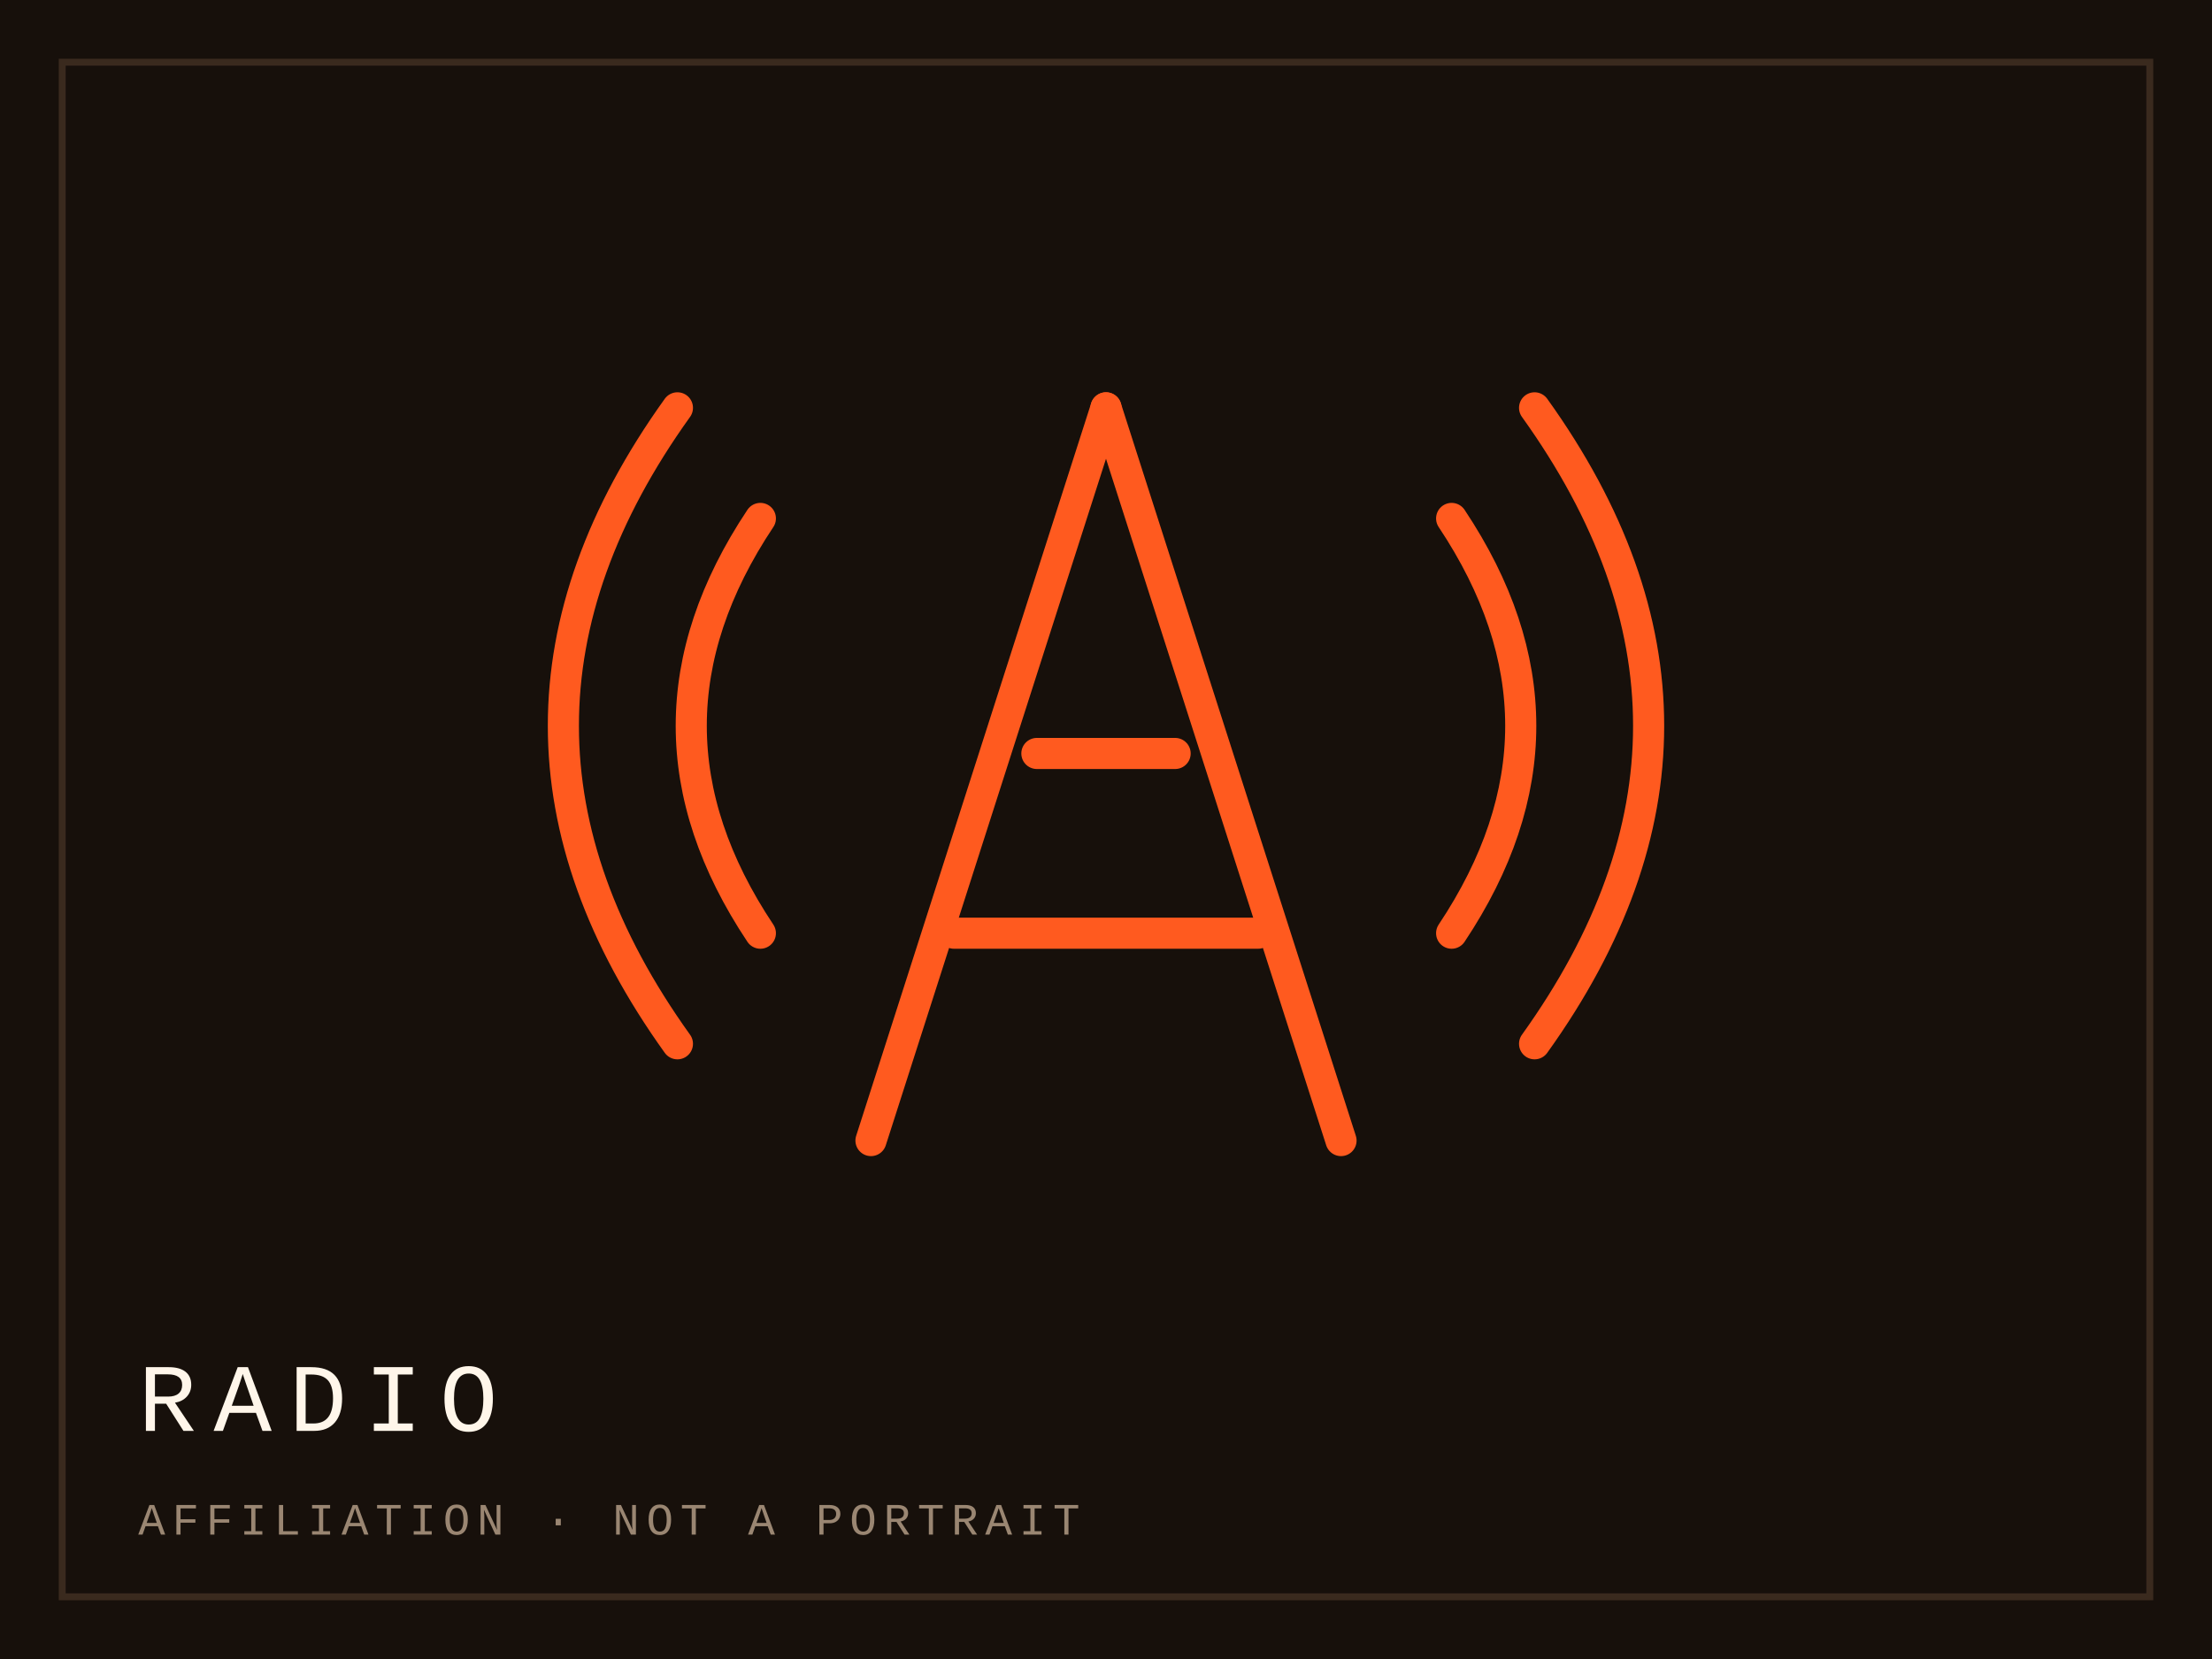
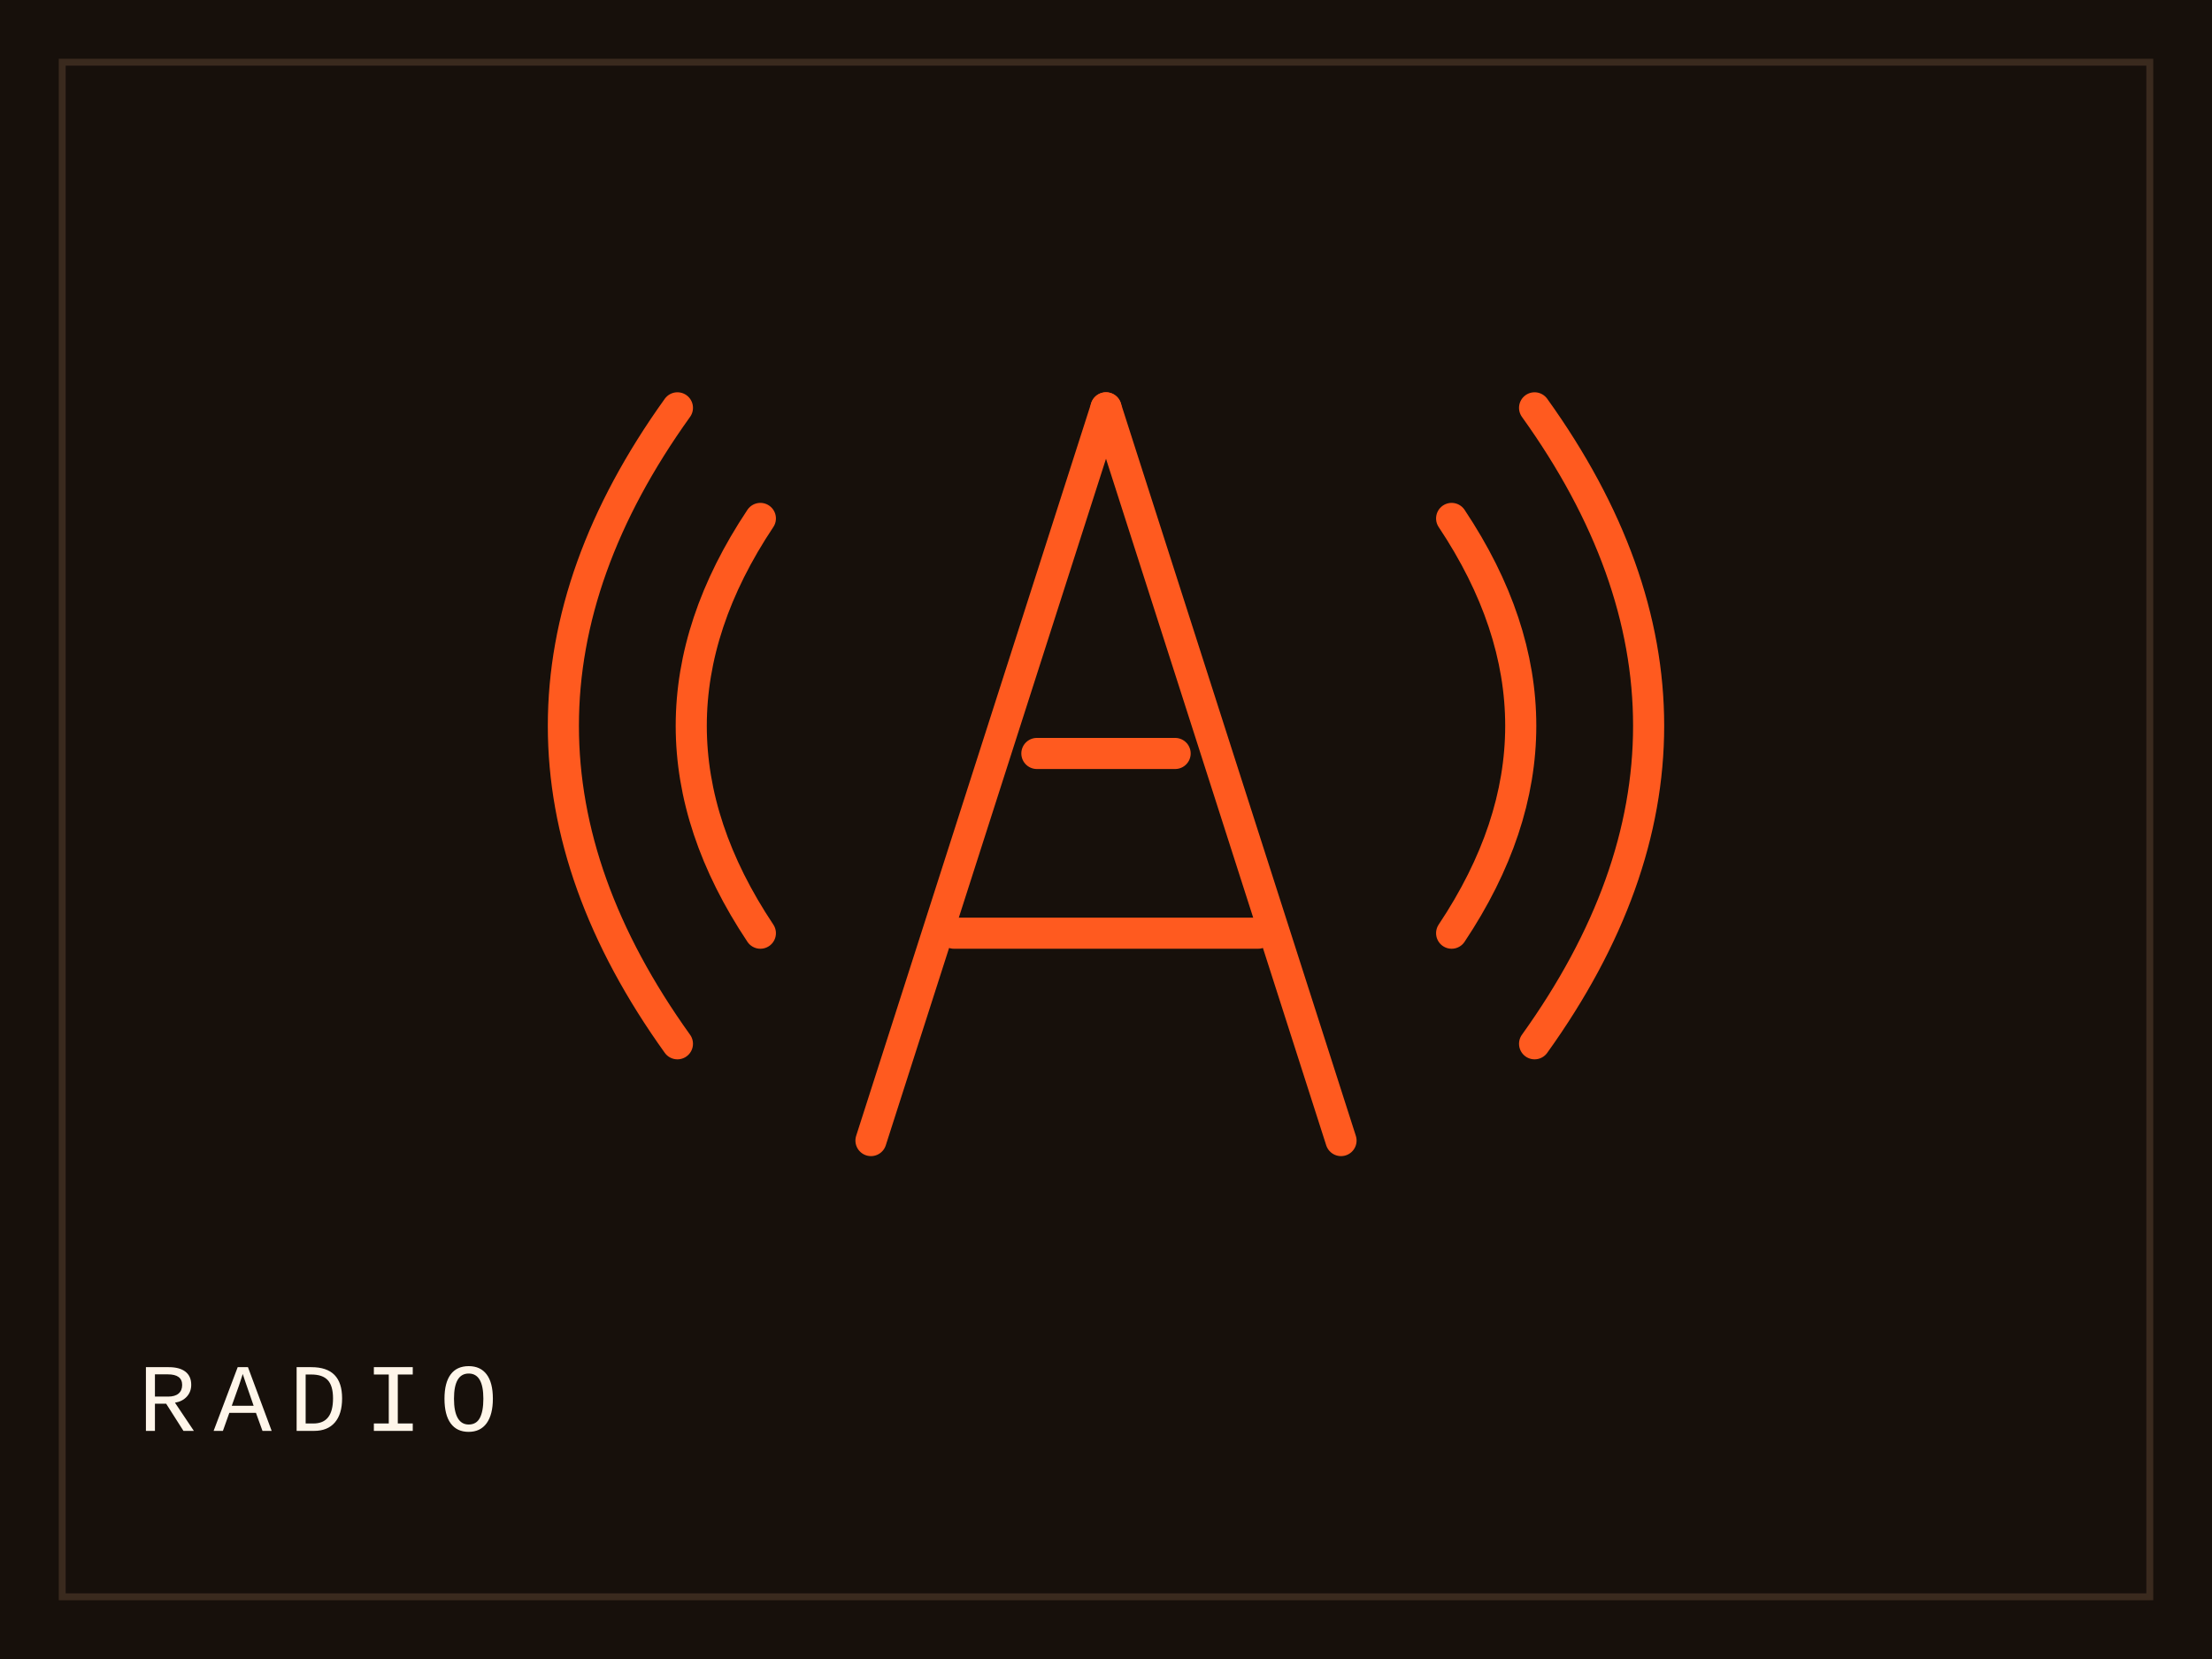
- <svg xmlns="http://www.w3.org/2000/svg" viewBox="0 0 640 480" role="img" aria-label="RADIO affiliation mark">
+ <svg xmlns="http://www.w3.org/2000/svg" viewBox="0 0 640 480" role="img" aria-label="RADIO mark">
  <rect width="640" height="480" fill="#17100b" />
  <rect x="18" y="18" width="604" height="444" fill="none" stroke="#3a2a1e" stroke-width="2" />
  <g fill="none" stroke="#ff5a1f" stroke-width="9" stroke-linecap="round" stroke-linejoin="round">
    <path d="M320 118 L252 330" />
    <path d="M320 118 L388 330" />
    <line x1="276" y1="270" x2="364" y2="270" />
    <line x1="300" y1="218" x2="340" y2="218" />
    <path d="M220 150 Q180 210 220 270" />
    <path d="M420 150 Q460 210 420 270" />
    <path d="M196 118 Q130 210 196 302" />
    <path d="M444 118 Q510 210 444 302" />
  </g>
  <text x="40" y="414" fill="#fff6ea" font-family="'Courier New', monospace" font-size="28" letter-spacing="5">RADIO</text>
-   <text x="40" y="444" fill="#9a8672" font-family="'Courier New', monospace" font-size="13" letter-spacing="2">AFFILIATION · NOT A PORTRAIT</text>
</svg>
